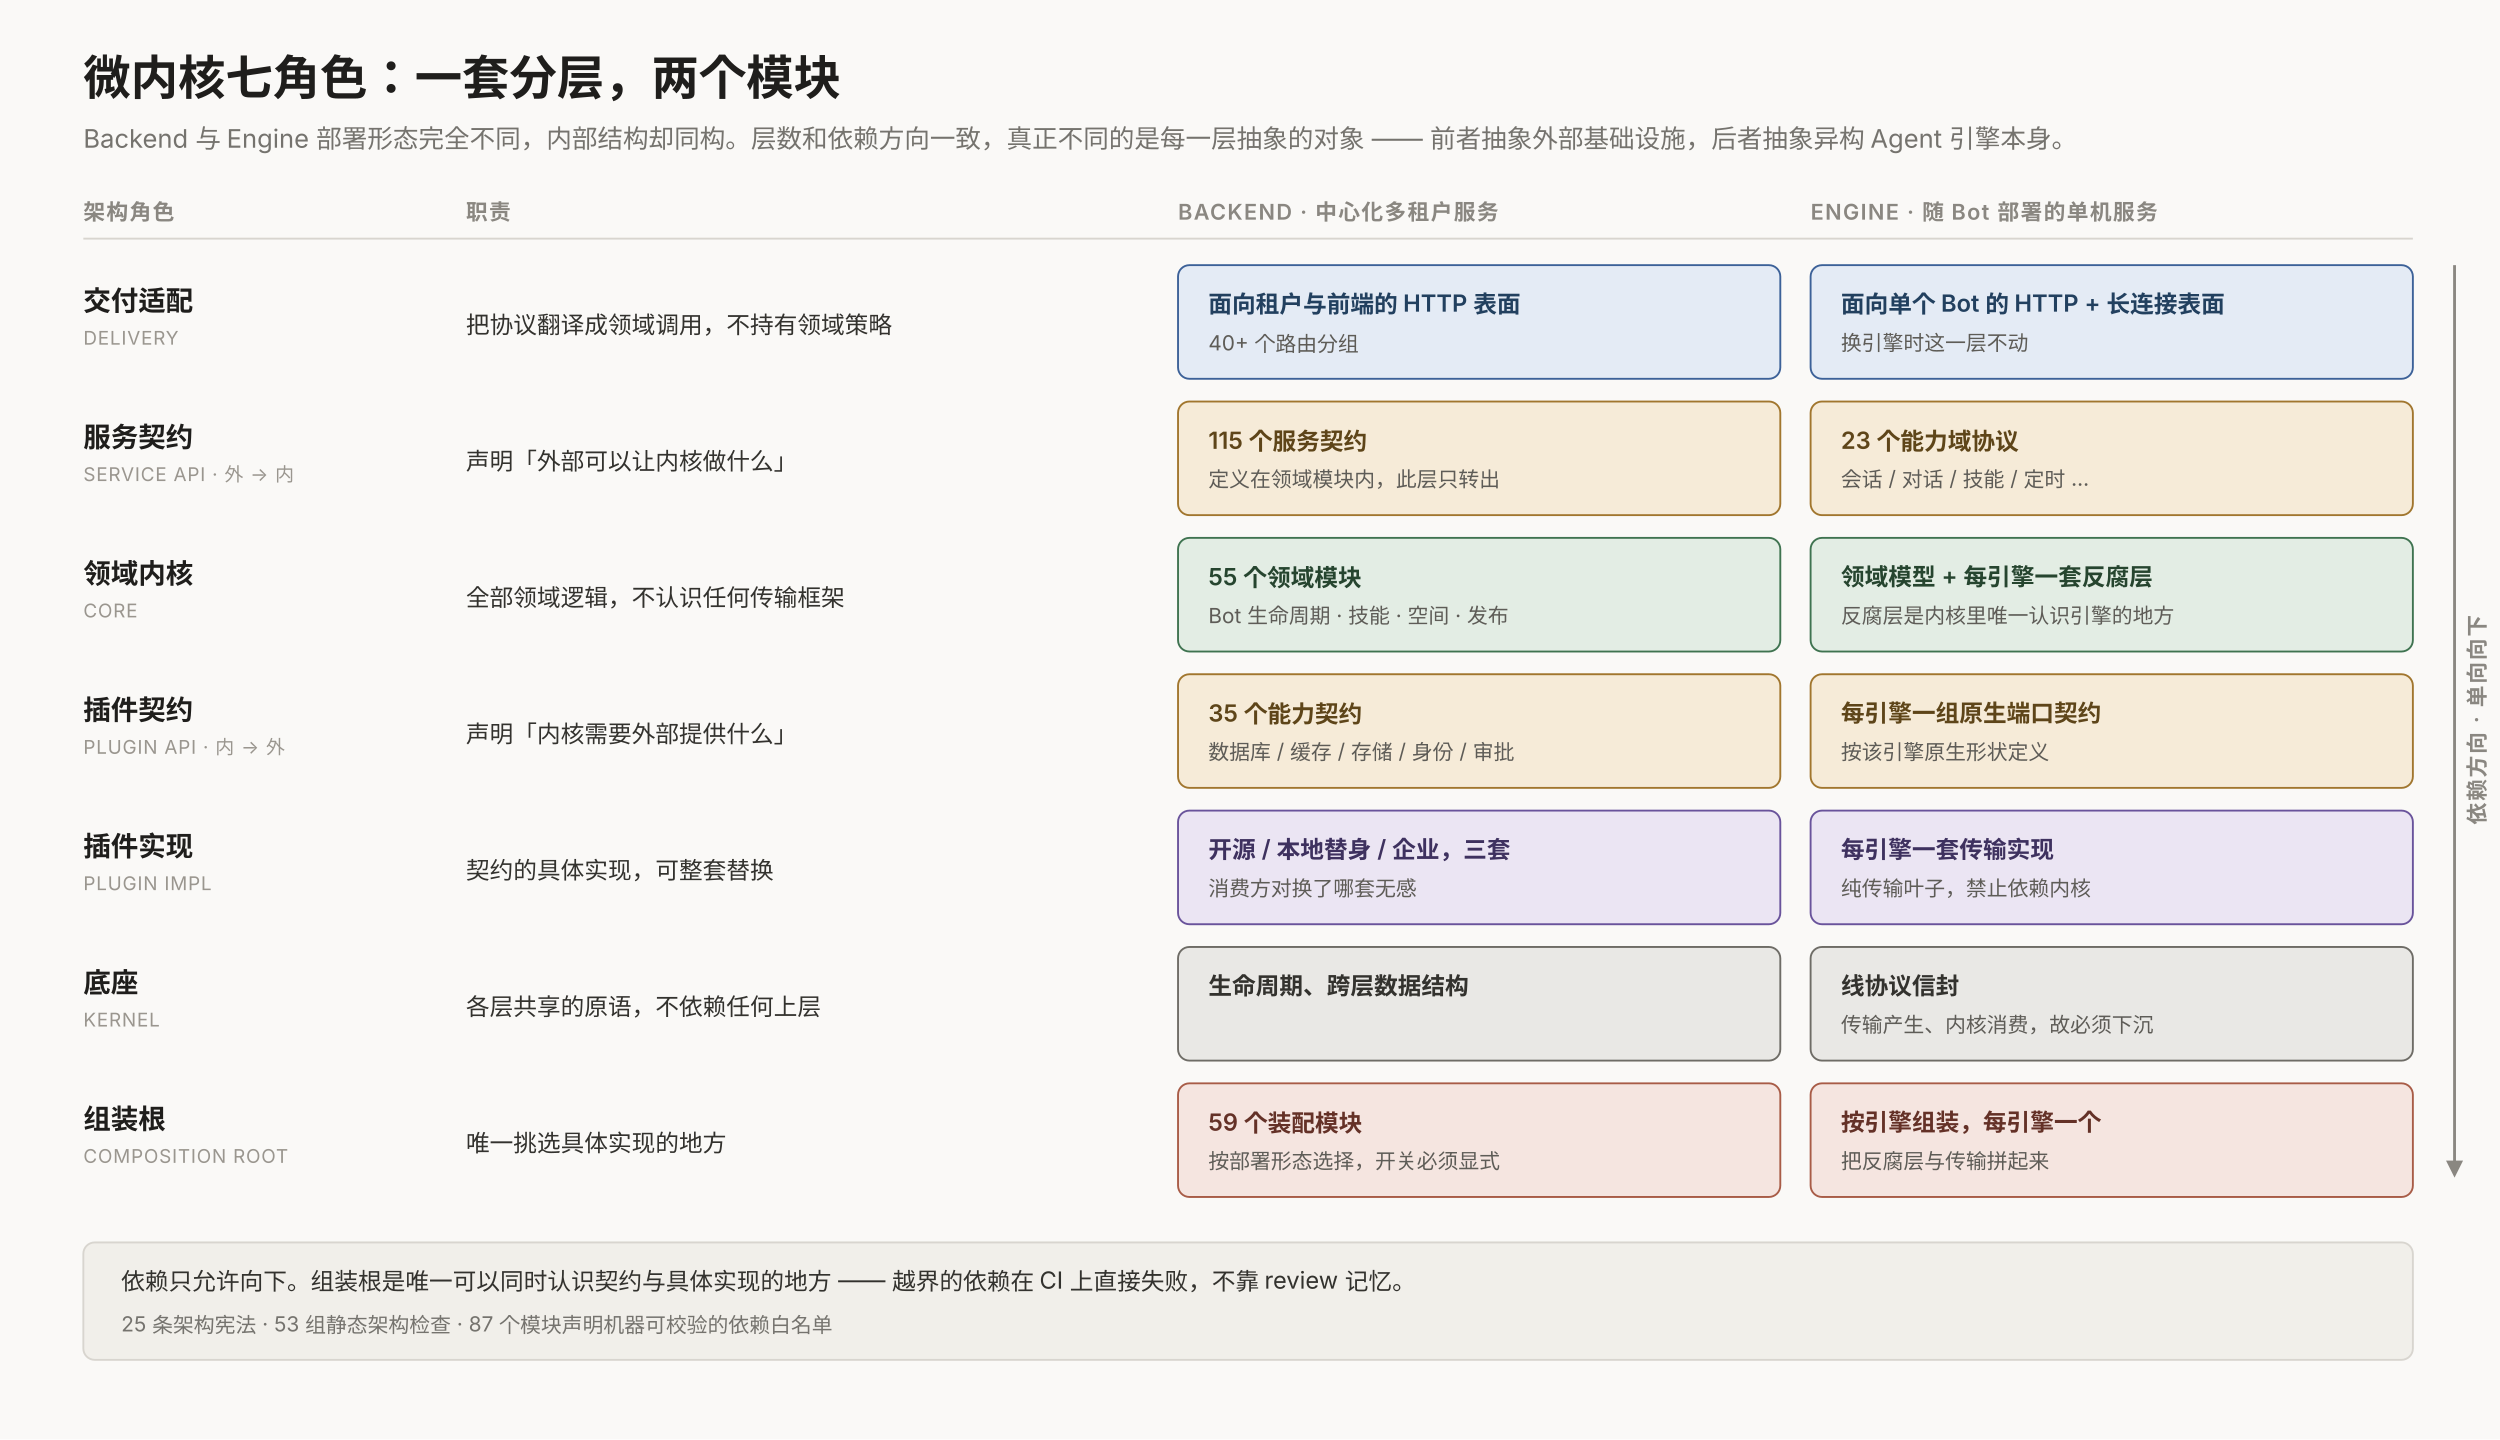
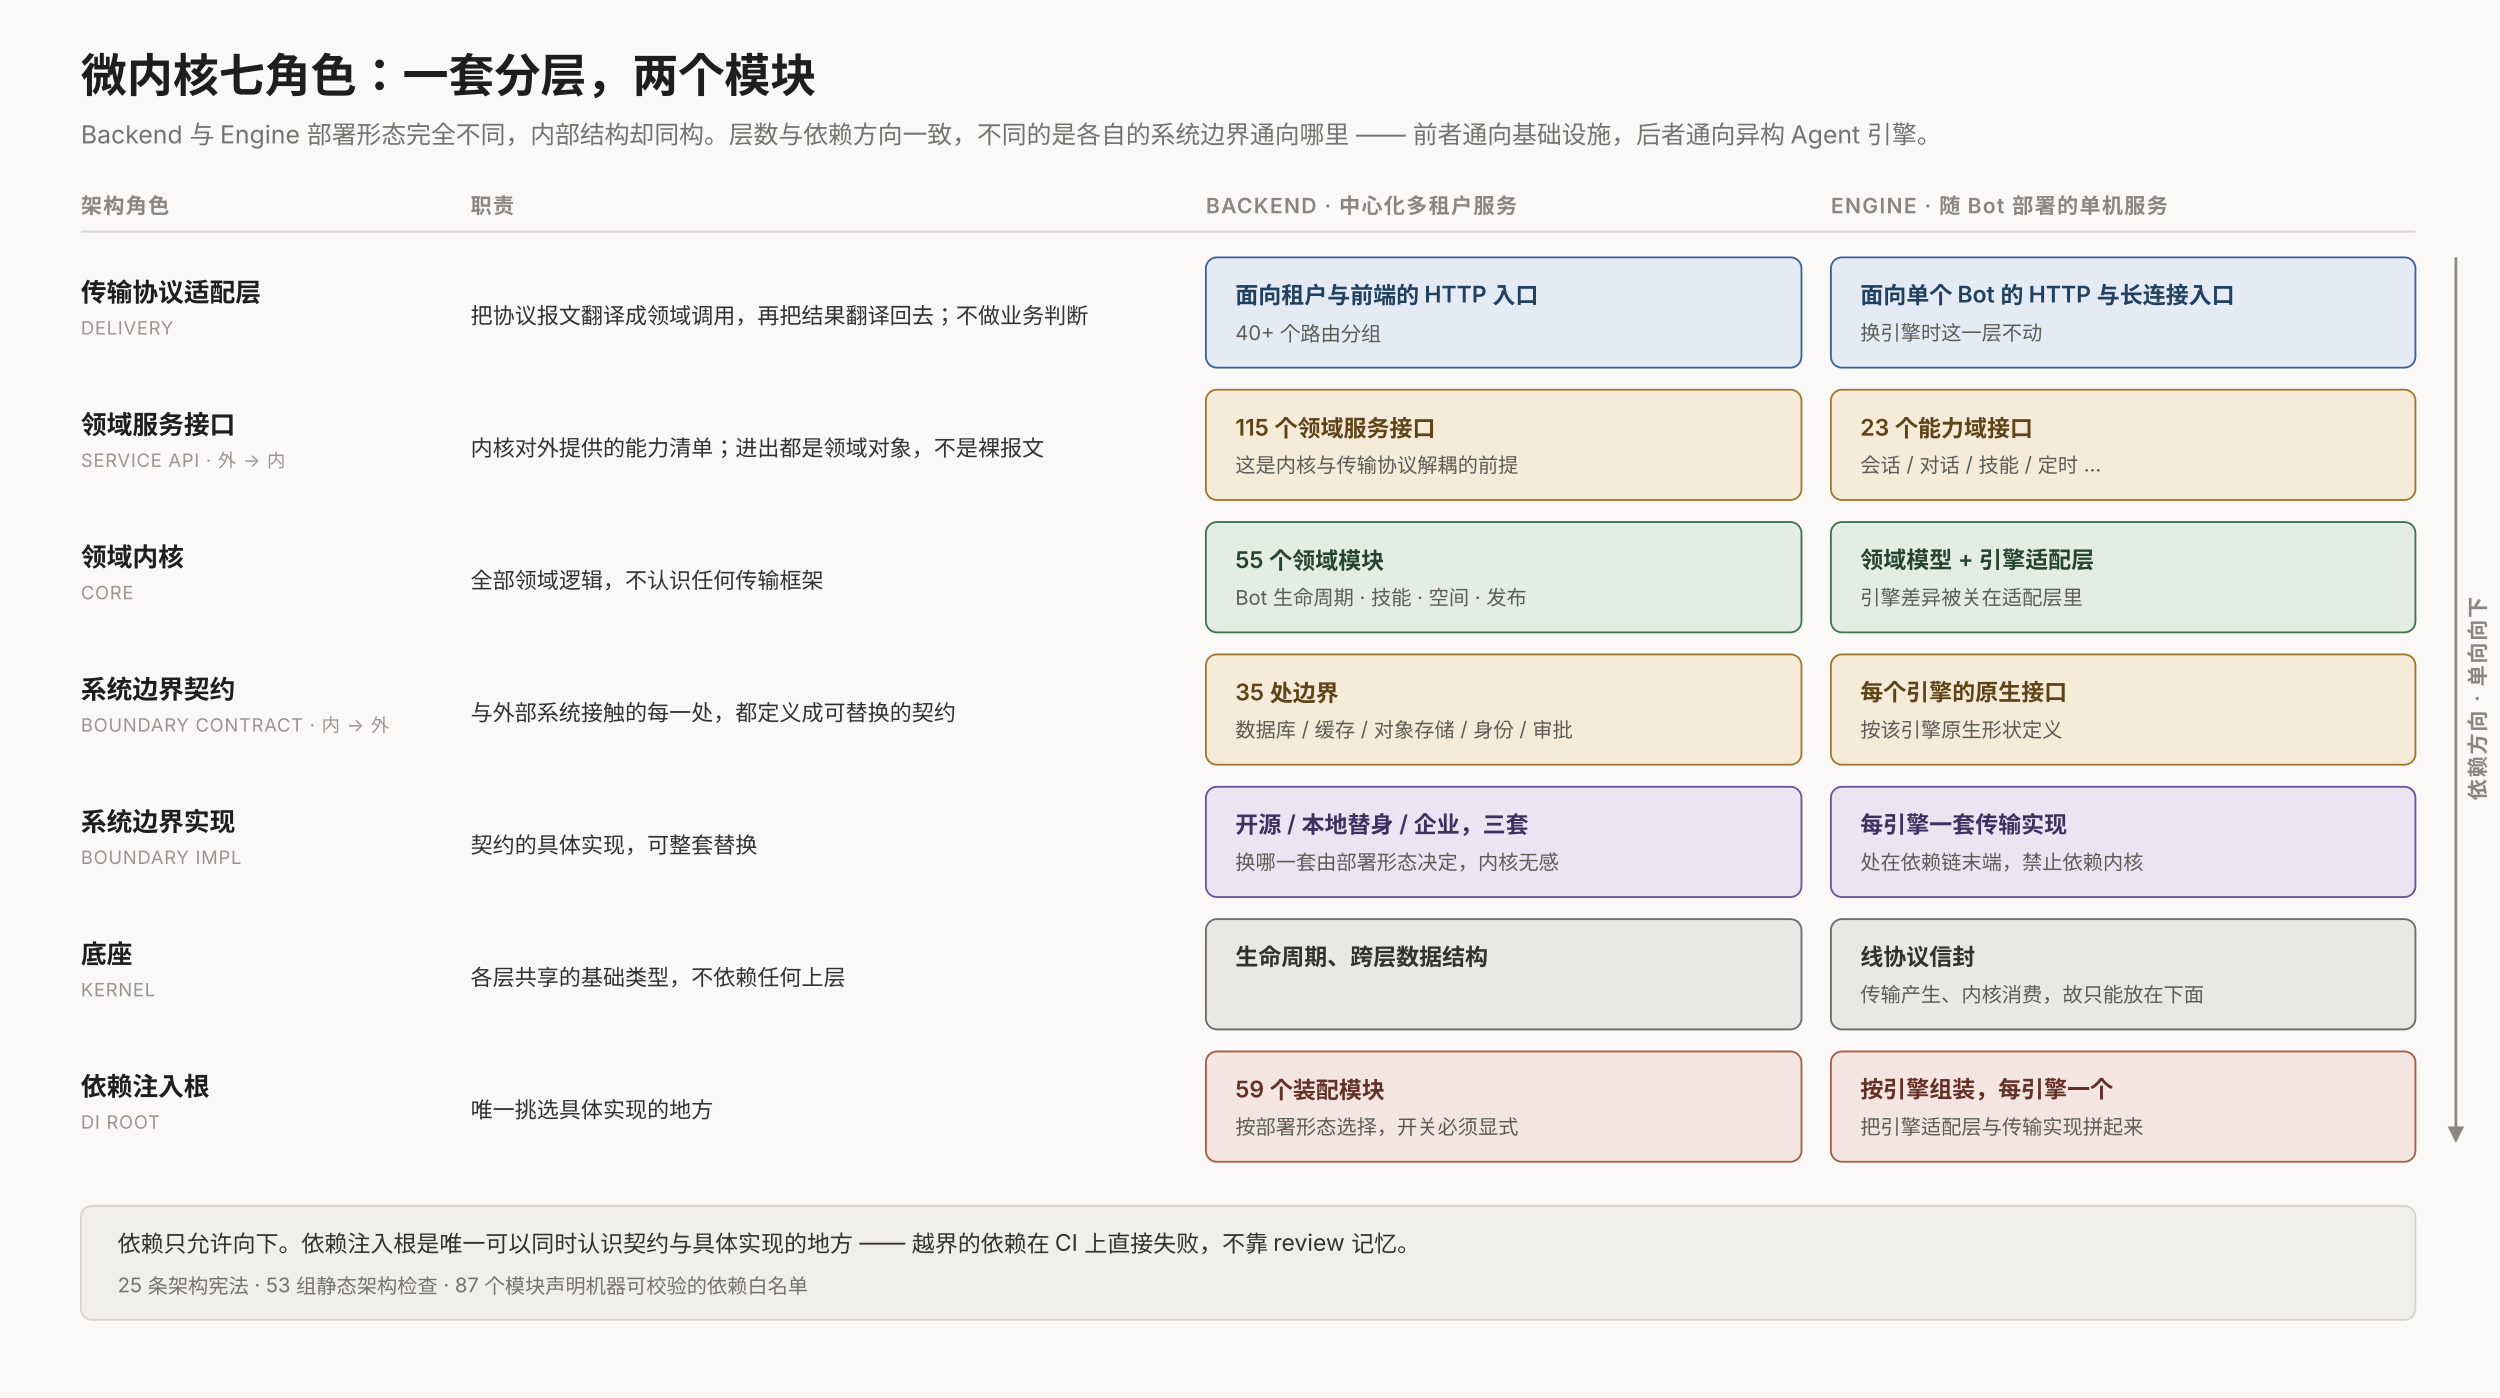
- <svg xmlns="http://www.w3.org/2000/svg" viewBox="0 0 1320 760" width="1320" height="760" role="img" aria-label="microkernel seven roles">
+ <svg xmlns="http://www.w3.org/2000/svg" viewBox="0 0 1360 760" width="1360" height="760" role="img" aria-label="microkernel seven roles">
  <style>
    .t{font-family:-apple-system,BlinkMacSystemFont,"Segoe UI","PingFang SC","Hiragino Sans GB","Microsoft YaHei","Noto Sans SC",sans-serif}
    .title{font-size:25px;font-weight:600;fill:#1F1E1C}
    .sub{font-size:13.5px;fill:#75736E}
    .colhead{font-size:11.5px;font-weight:600;fill:#8A8781;letter-spacing:.06em}
-     .role{font-size:14.5px;font-weight:600;fill:#1F1E1C}
+     .role{font-size:14px;font-weight:600;fill:#1F1E1C}
    .roleen{font-size:10px;fill:#9A968F;letter-spacing:.04em}
-     .duty{font-size:12.5px;fill:#33322E}
+     .duty{font-size:12px;fill:#33322E}
    .main{font-size:12.5px;font-weight:600}
    .desc{font-size:11px;fill:#5E5C57}
    .foot{font-size:12.5px;fill:#33322E}
    .footm{font-size:11px;fill:#75736E}
    .axis{font-size:11.5px;font-weight:600;fill:#8A8781;letter-spacing:.08em}
  </style>
-   <rect width="1320" height="760" fill="#FAF9F7" />
+   <rect width="1360" height="760" fill="#FAF9F7" />
  <defs>
    <marker id="ar" viewBox="0 0 10 10" refX="8" refY="5" markerWidth="6" markerHeight="6" orient="auto">
      <path d="M 0 0 L 10 5 L 0 10 z" fill="#8A8781" />
    </marker>
  </defs>
  <g class="t">
    <text x="44" y="50" class="title">微内核七角色：一套分层，两个模块</text>
-     <text x="44" y="78" class="sub">Backend 与 Engine 部署形态完全不同，内部结构却同构。层数和依赖方向一致，真正不同的是每一层抽象的对象 —— 前者抽象外部基础设施，后者抽象异构 Agent 引擎本身。</text>
+     <text x="44" y="78" class="sub">Backend 与 Engine 部署形态完全不同，内部结构却同构。层数与依赖方向一致，不同的是各自的系统边界通向哪里 —— 前者通向基础设施，后者通向异构 Agent 引擎。</text>
    <text x="44" y="116" class="colhead">架构角色</text>
-     <text x="246" y="116" class="colhead">职责</text>
-     <text x="622" y="116" class="colhead">BACKEND · 中心化多租户服务</text>
-     <text x="956" y="116" class="colhead">ENGINE · 随 Bot 部署的单机服务</text>
-     <line x1="44" y1="126" x2="1274" y2="126" stroke="#D8D5CF" stroke-width="1" />
-     <text x="44" y="164" class="role">交付适配</text>
+     <text x="256" y="116" class="colhead">职责</text>
+     <text x="656" y="116" class="colhead">BACKEND · 中心化多租户服务</text>
+     <text x="996" y="116" class="colhead">ENGINE · 随 Bot 部署的单机服务</text>
+     <line x1="44" y1="126" x2="1314" y2="126" stroke="#D8D5CF" stroke-width="1" />
+     <text x="44" y="164" class="role">传输协议适配层</text>
    <text x="44" y="182" class="roleen">DELIVERY</text>
-     <text x="246" y="176" class="duty">把协议翻译成领域调用，不持有领域策略</text>
-     <rect x="622" y="140" width="318" height="60" rx="6" fill="#E4EBF5" stroke="#3C6198" />
-     <text x="638" y="165" class="main" fill="#22405F">面向租户与前端的 HTTP 表面</text>
-     <text x="638" y="185" class="desc">40+ 个路由分组</text>
-     <rect x="956" y="140" width="318" height="60" rx="6" fill="#E4EBF5" stroke="#3C6198" />
-     <text x="972" y="165" class="main" fill="#22405F">面向单个 Bot 的 HTTP + 长连接表面</text>
-     <text x="972" y="185" class="desc">换引擎时这一层不动</text>
-     <text x="44" y="236" class="role">服务契约</text>
+     <text x="256" y="176" class="duty">把协议报文翻译成领域调用，再把结果翻译回去；不做业务判断</text>
+     <rect x="656" y="140" width="324" height="60" rx="6" fill="#E4EBF5" stroke="#3C6198" />
+     <text x="672" y="165" class="main" fill="#22405F">面向租户与前端的 HTTP 入口</text>
+     <text x="672" y="185" class="desc">40+ 个路由分组</text>
+     <rect x="996" y="140" width="318" height="60" rx="6" fill="#E4EBF5" stroke="#3C6198" />
+     <text x="1012" y="165" class="main" fill="#22405F">面向单个 Bot 的 HTTP 与长连接入口</text>
+     <text x="1012" y="185" class="desc">换引擎时这一层不动</text>
+     <text x="44" y="236" class="role">领域服务接口</text>
    <text x="44" y="254" class="roleen">SERVICE API · 外 → 内</text>
-     <text x="246" y="248" class="duty">声明「外部可以让内核做什么」</text>
-     <rect x="622" y="212" width="318" height="60" rx="6" fill="#F6EBD8" stroke="#A1762E" />
-     <text x="638" y="237" class="main" fill="#5E4519">115 个服务契约</text>
-     <text x="638" y="257" class="desc">定义在领域模块内，此层只转出</text>
-     <rect x="956" y="212" width="318" height="60" rx="6" fill="#F6EBD8" stroke="#A1762E" />
-     <text x="972" y="237" class="main" fill="#5E4519">23 个能力域协议</text>
-     <text x="972" y="257" class="desc">会话 / 对话 / 技能 / 定时 …</text>
+     <text x="256" y="248" class="duty">内核对外提供的能力清单；进出都是领域对象，不是裸报文</text>
+     <rect x="656" y="212" width="324" height="60" rx="6" fill="#F6EBD8" stroke="#A1762E" />
+     <text x="672" y="237" class="main" fill="#5E4519">115 个领域服务接口</text>
+     <text x="672" y="257" class="desc">这是内核与传输协议解耦的前提</text>
+     <rect x="996" y="212" width="318" height="60" rx="6" fill="#F6EBD8" stroke="#A1762E" />
+     <text x="1012" y="237" class="main" fill="#5E4519">23 个能力域接口</text>
+     <text x="1012" y="257" class="desc">会话 / 对话 / 技能 / 定时 …</text>
    <text x="44" y="308" class="role">领域内核</text>
    <text x="44" y="326" class="roleen">CORE</text>
-     <text x="246" y="320" class="duty">全部领域逻辑，不认识任何传输框架</text>
-     <rect x="622" y="284" width="318" height="60" rx="6" fill="#E3EDE4" stroke="#3F7350" />
-     <text x="638" y="309" class="main" fill="#26452F">55 个领域模块</text>
-     <text x="638" y="329" class="desc">Bot 生命周期 · 技能 · 空间 · 发布</text>
-     <rect x="956" y="284" width="318" height="60" rx="6" fill="#E3EDE4" stroke="#3F7350" />
-     <text x="972" y="309" class="main" fill="#26452F">领域模型 + 每引擎一套反腐层</text>
-     <text x="972" y="329" class="desc">反腐层是内核里唯一认识引擎的地方</text>
-     <text x="44" y="380" class="role">插件契约</text>
-     <text x="44" y="398" class="roleen">PLUGIN API · 内 → 外</text>
-     <text x="246" y="392" class="duty">声明「内核需要外部提供什么」</text>
-     <rect x="622" y="356" width="318" height="60" rx="6" fill="#F6EBD8" stroke="#A1762E" />
-     <text x="638" y="381" class="main" fill="#5E4519">35 个能力契约</text>
-     <text x="638" y="401" class="desc">数据库 / 缓存 / 存储 / 身份 / 审批</text>
-     <rect x="956" y="356" width="318" height="60" rx="6" fill="#F6EBD8" stroke="#A1762E" />
-     <text x="972" y="381" class="main" fill="#5E4519">每引擎一组原生端口契约</text>
-     <text x="972" y="401" class="desc">按该引擎原生形状定义</text>
-     <text x="44" y="452" class="role">插件实现</text>
-     <text x="44" y="470" class="roleen">PLUGIN IMPL</text>
-     <text x="246" y="464" class="duty">契约的具体实现，可整套替换</text>
-     <rect x="622" y="428" width="318" height="60" rx="6" fill="#EBE5F3" stroke="#69539B" />
-     <text x="638" y="453" class="main" fill="#3E315F">开源 / 本地替身 / 企业，三套</text>
-     <text x="638" y="473" class="desc">消费方对换了哪套无感</text>
-     <rect x="956" y="428" width="318" height="60" rx="6" fill="#EBE5F3" stroke="#69539B" />
-     <text x="972" y="453" class="main" fill="#3E315F">每引擎一套传输实现</text>
-     <text x="972" y="473" class="desc">纯传输叶子，禁止依赖内核</text>
+     <text x="256" y="320" class="duty">全部领域逻辑，不认识任何传输框架</text>
+     <rect x="656" y="284" width="324" height="60" rx="6" fill="#E3EDE4" stroke="#3F7350" />
+     <text x="672" y="309" class="main" fill="#26452F">55 个领域模块</text>
+     <text x="672" y="329" class="desc">Bot 生命周期 · 技能 · 空间 · 发布</text>
+     <rect x="996" y="284" width="318" height="60" rx="6" fill="#E3EDE4" stroke="#3F7350" />
+     <text x="1012" y="309" class="main" fill="#26452F">领域模型 + 引擎适配层</text>
+     <text x="1012" y="329" class="desc">引擎差异被关在适配层里</text>
+     <text x="44" y="380" class="role">系统边界契约</text>
+     <text x="44" y="398" class="roleen">BOUNDARY CONTRACT · 内 → 外</text>
+     <text x="256" y="392" class="duty">与外部系统接触的每一处，都定义成可替换的契约</text>
+     <rect x="656" y="356" width="324" height="60" rx="6" fill="#F6EBD8" stroke="#A1762E" />
+     <text x="672" y="381" class="main" fill="#5E4519">35 处边界</text>
+     <text x="672" y="401" class="desc">数据库 / 缓存 / 对象存储 / 身份 / 审批</text>
+     <rect x="996" y="356" width="318" height="60" rx="6" fill="#F6EBD8" stroke="#A1762E" />
+     <text x="1012" y="381" class="main" fill="#5E4519">每个引擎的原生接口</text>
+     <text x="1012" y="401" class="desc">按该引擎原生形状定义</text>
+     <text x="44" y="452" class="role">系统边界实现</text>
+     <text x="44" y="470" class="roleen">BOUNDARY IMPL</text>
+     <text x="256" y="464" class="duty">契约的具体实现，可整套替换</text>
+     <rect x="656" y="428" width="324" height="60" rx="6" fill="#EBE5F3" stroke="#69539B" />
+     <text x="672" y="453" class="main" fill="#3E315F">开源 / 本地替身 / 企业，三套</text>
+     <text x="672" y="473" class="desc">换哪一套由部署形态决定，内核无感</text>
+     <rect x="996" y="428" width="318" height="60" rx="6" fill="#EBE5F3" stroke="#69539B" />
+     <text x="1012" y="453" class="main" fill="#3E315F">每引擎一套传输实现</text>
+     <text x="1012" y="473" class="desc">处在依赖链末端，禁止依赖内核</text>
    <text x="44" y="524" class="role">底座</text>
    <text x="44" y="542" class="roleen">KERNEL</text>
-     <text x="246" y="536" class="duty">各层共享的原语，不依赖任何上层</text>
-     <rect x="622" y="500" width="318" height="60" rx="6" fill="#E9E8E5" stroke="#6E6C66" />
-     <text x="638" y="525" class="main" fill="#33322E">生命周期、跨层数据结构</text>
-     <rect x="956" y="500" width="318" height="60" rx="6" fill="#E9E8E5" stroke="#6E6C66" />
-     <text x="972" y="525" class="main" fill="#33322E">线协议信封</text>
-     <text x="972" y="545" class="desc">传输产生、内核消费，故必须下沉</text>
-     <text x="44" y="596" class="role">组装根</text>
-     <text x="44" y="614" class="roleen">COMPOSITION ROOT</text>
-     <text x="246" y="608" class="duty">唯一挑选具体实现的地方</text>
-     <rect x="622" y="572" width="318" height="60" rx="6" fill="#F5E5E0" stroke="#A85C47" />
-     <text x="638" y="597" class="main" fill="#643127">59 个装配模块</text>
-     <text x="638" y="617" class="desc">按部署形态选择，开关必须显式</text>
-     <rect x="956" y="572" width="318" height="60" rx="6" fill="#F5E5E0" stroke="#A85C47" />
-     <text x="972" y="597" class="main" fill="#643127">按引擎组装，每引擎一个</text>
-     <text x="972" y="617" class="desc">把反腐层与传输拼起来</text>
-     <line x1="1296" y1="140" x2="1296" y2="620" stroke="#8A8781" stroke-width="1.5" marker-end="url(#ar)" />
-     <text x="1312" y="380" class="axis" transform="rotate(-90 1312 380)" text-anchor="middle">依赖方向 · 单向向下</text>
-     <rect x="44" y="656" width="1230" height="62" rx="6" fill="#F1EFEA" stroke="#D8D5CF" />
-     <text x="64" y="681" class="foot">依赖只允许向下。组装根是唯一可以同时认识契约与具体实现的地方 —— 越界的依赖在 CI 上直接失败，不靠 review 记忆。</text>
+     <text x="256" y="536" class="duty">各层共享的基础类型，不依赖任何上层</text>
+     <rect x="656" y="500" width="324" height="60" rx="6" fill="#E9E8E5" stroke="#6E6C66" />
+     <text x="672" y="525" class="main" fill="#33322E">生命周期、跨层数据结构</text>
+     <rect x="996" y="500" width="318" height="60" rx="6" fill="#E9E8E5" stroke="#6E6C66" />
+     <text x="1012" y="525" class="main" fill="#33322E">线协议信封</text>
+     <text x="1012" y="545" class="desc">传输产生、内核消费，故只能放在下面</text>
+     <text x="44" y="596" class="role">依赖注入根</text>
+     <text x="44" y="614" class="roleen">DI ROOT</text>
+     <text x="256" y="608" class="duty">唯一挑选具体实现的地方</text>
+     <rect x="656" y="572" width="324" height="60" rx="6" fill="#F5E5E0" stroke="#A85C47" />
+     <text x="672" y="597" class="main" fill="#643127">59 个装配模块</text>
+     <text x="672" y="617" class="desc">按部署形态选择，开关必须显式</text>
+     <rect x="996" y="572" width="318" height="60" rx="6" fill="#F5E5E0" stroke="#A85C47" />
+     <text x="1012" y="597" class="main" fill="#643127">按引擎组装，每引擎一个</text>
+     <text x="1012" y="617" class="desc">把引擎适配层与传输实现拼起来</text>
+     <line x1="1336" y1="140" x2="1336" y2="620" stroke="#8A8781" stroke-width="1.5" marker-end="url(#ar)" />
+     <text x="1352" y="380" class="axis" transform="rotate(-90 1352 380)" text-anchor="middle">依赖方向 · 单向向下</text>
+     <rect x="44" y="656" width="1270" height="62" rx="6" fill="#F1EFEA" stroke="#D8D5CF" />
+     <text x="64" y="681" class="foot">依赖只允许向下。依赖注入根是唯一可以同时认识契约与具体实现的地方 —— 越界的依赖在 CI 上直接失败，不靠 review 记忆。</text>
    <text x="64" y="703" class="footm">25 条架构宪法 · 53 组静态架构检查 · 87 个模块声明机器可校验的依赖白名单</text>
  </g>
</svg>
